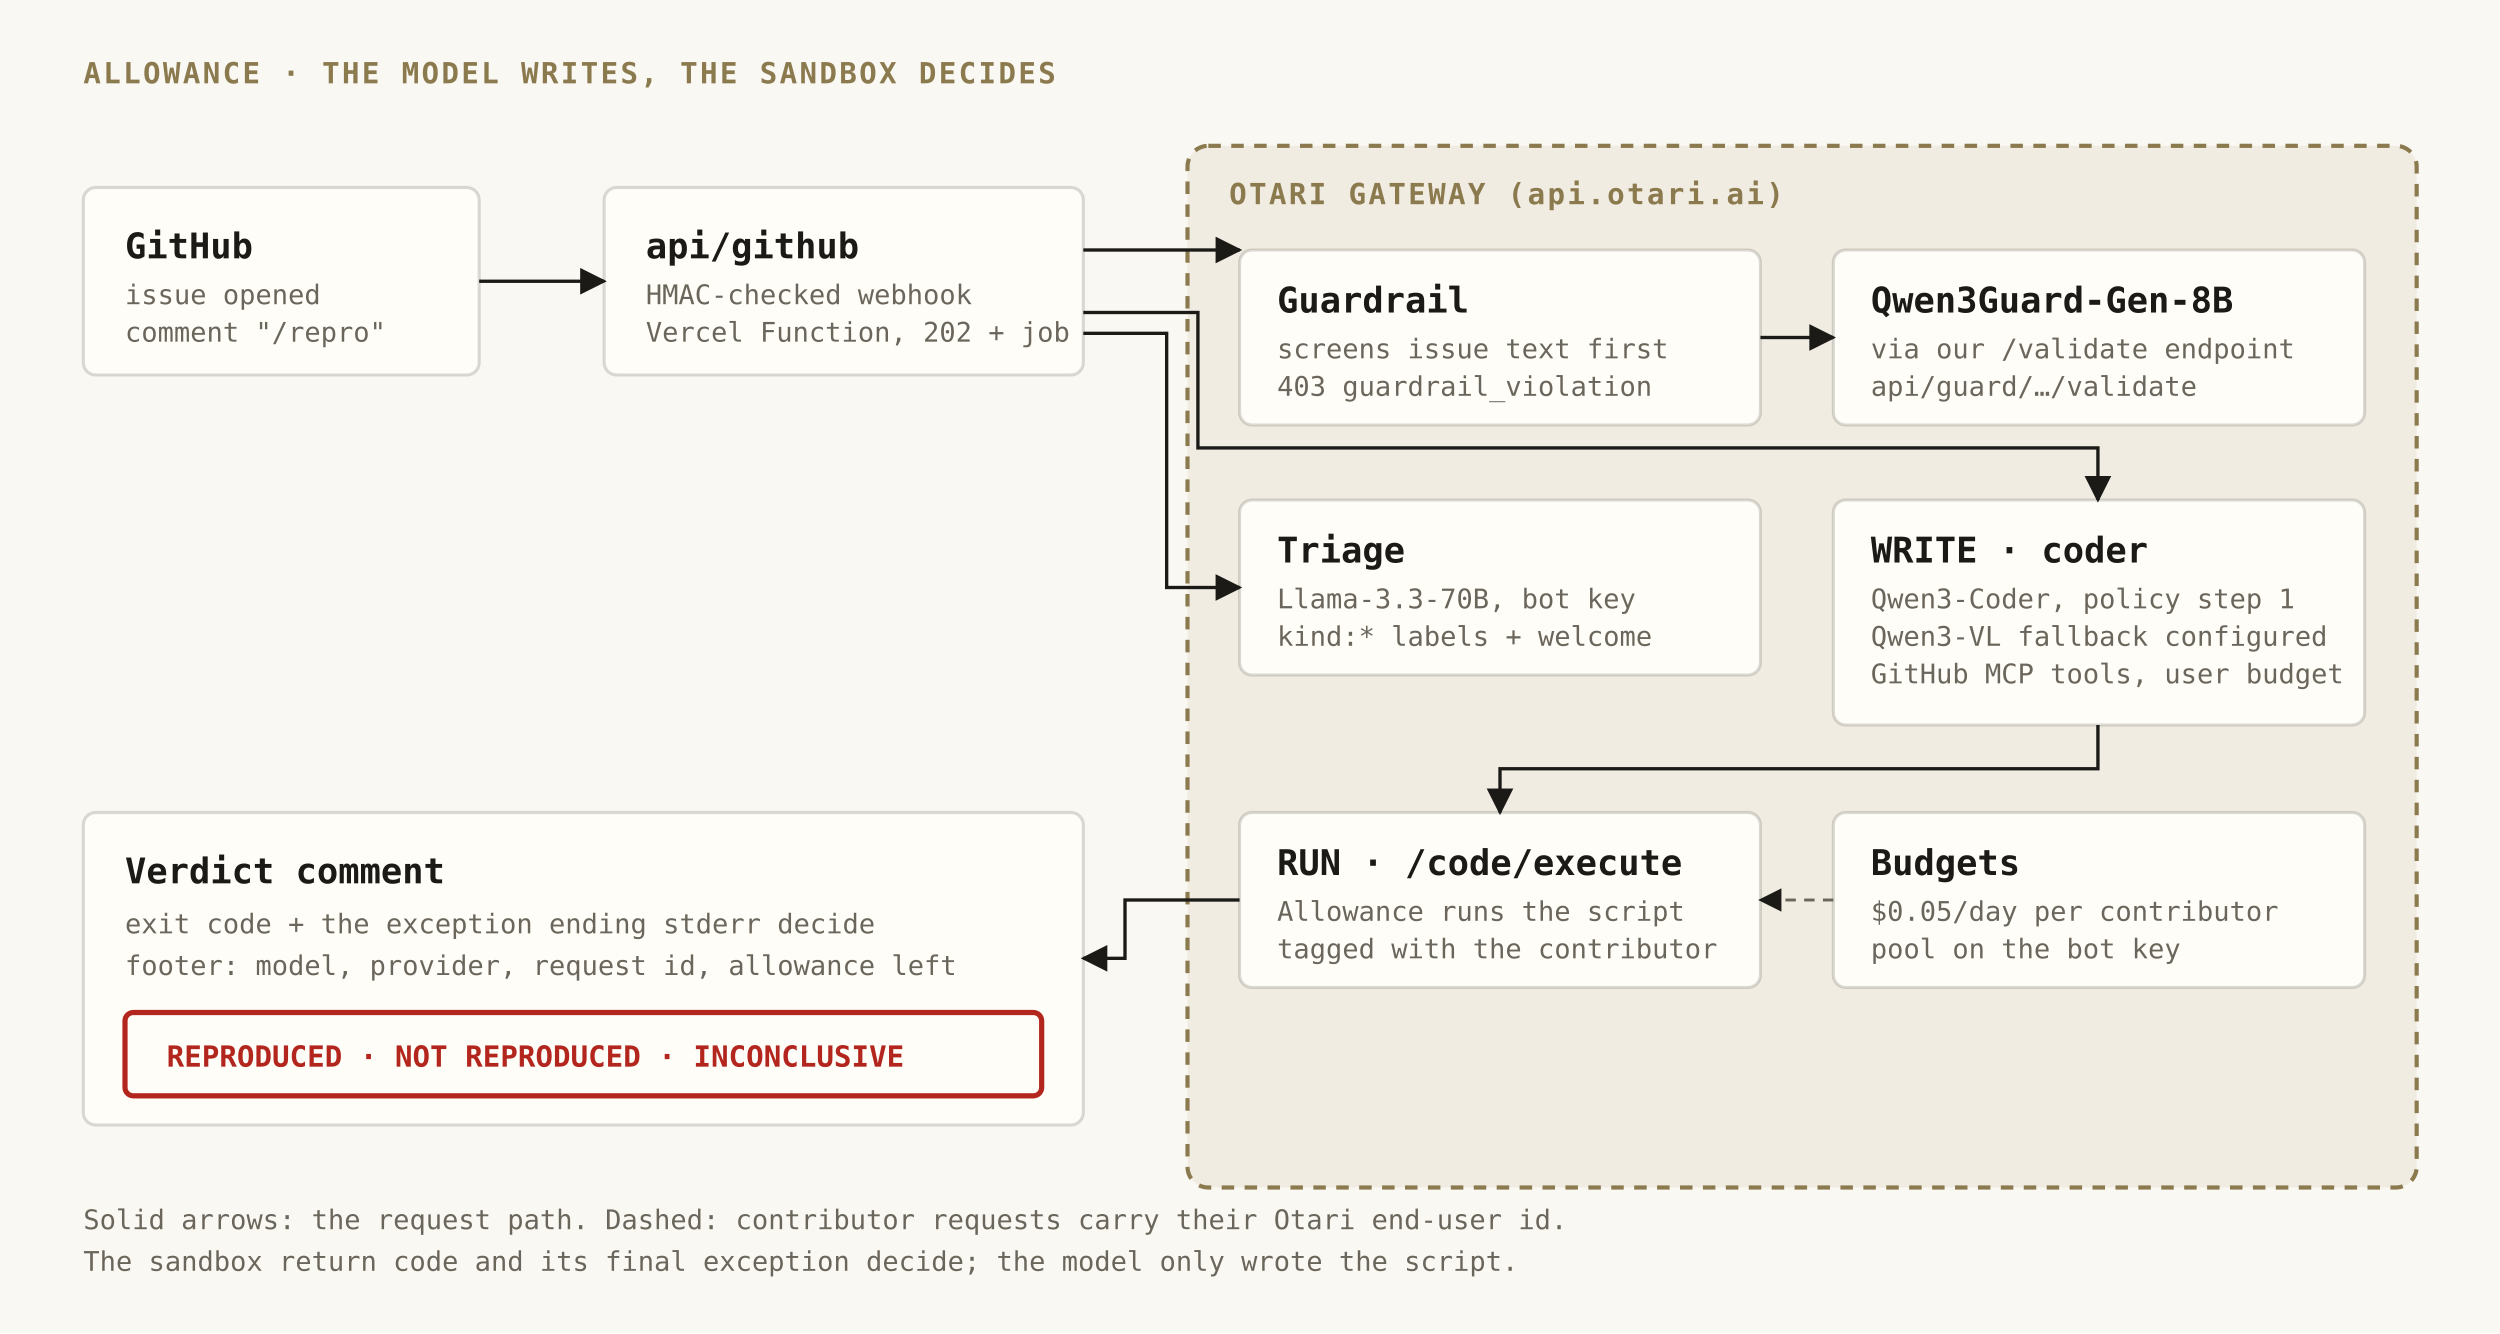
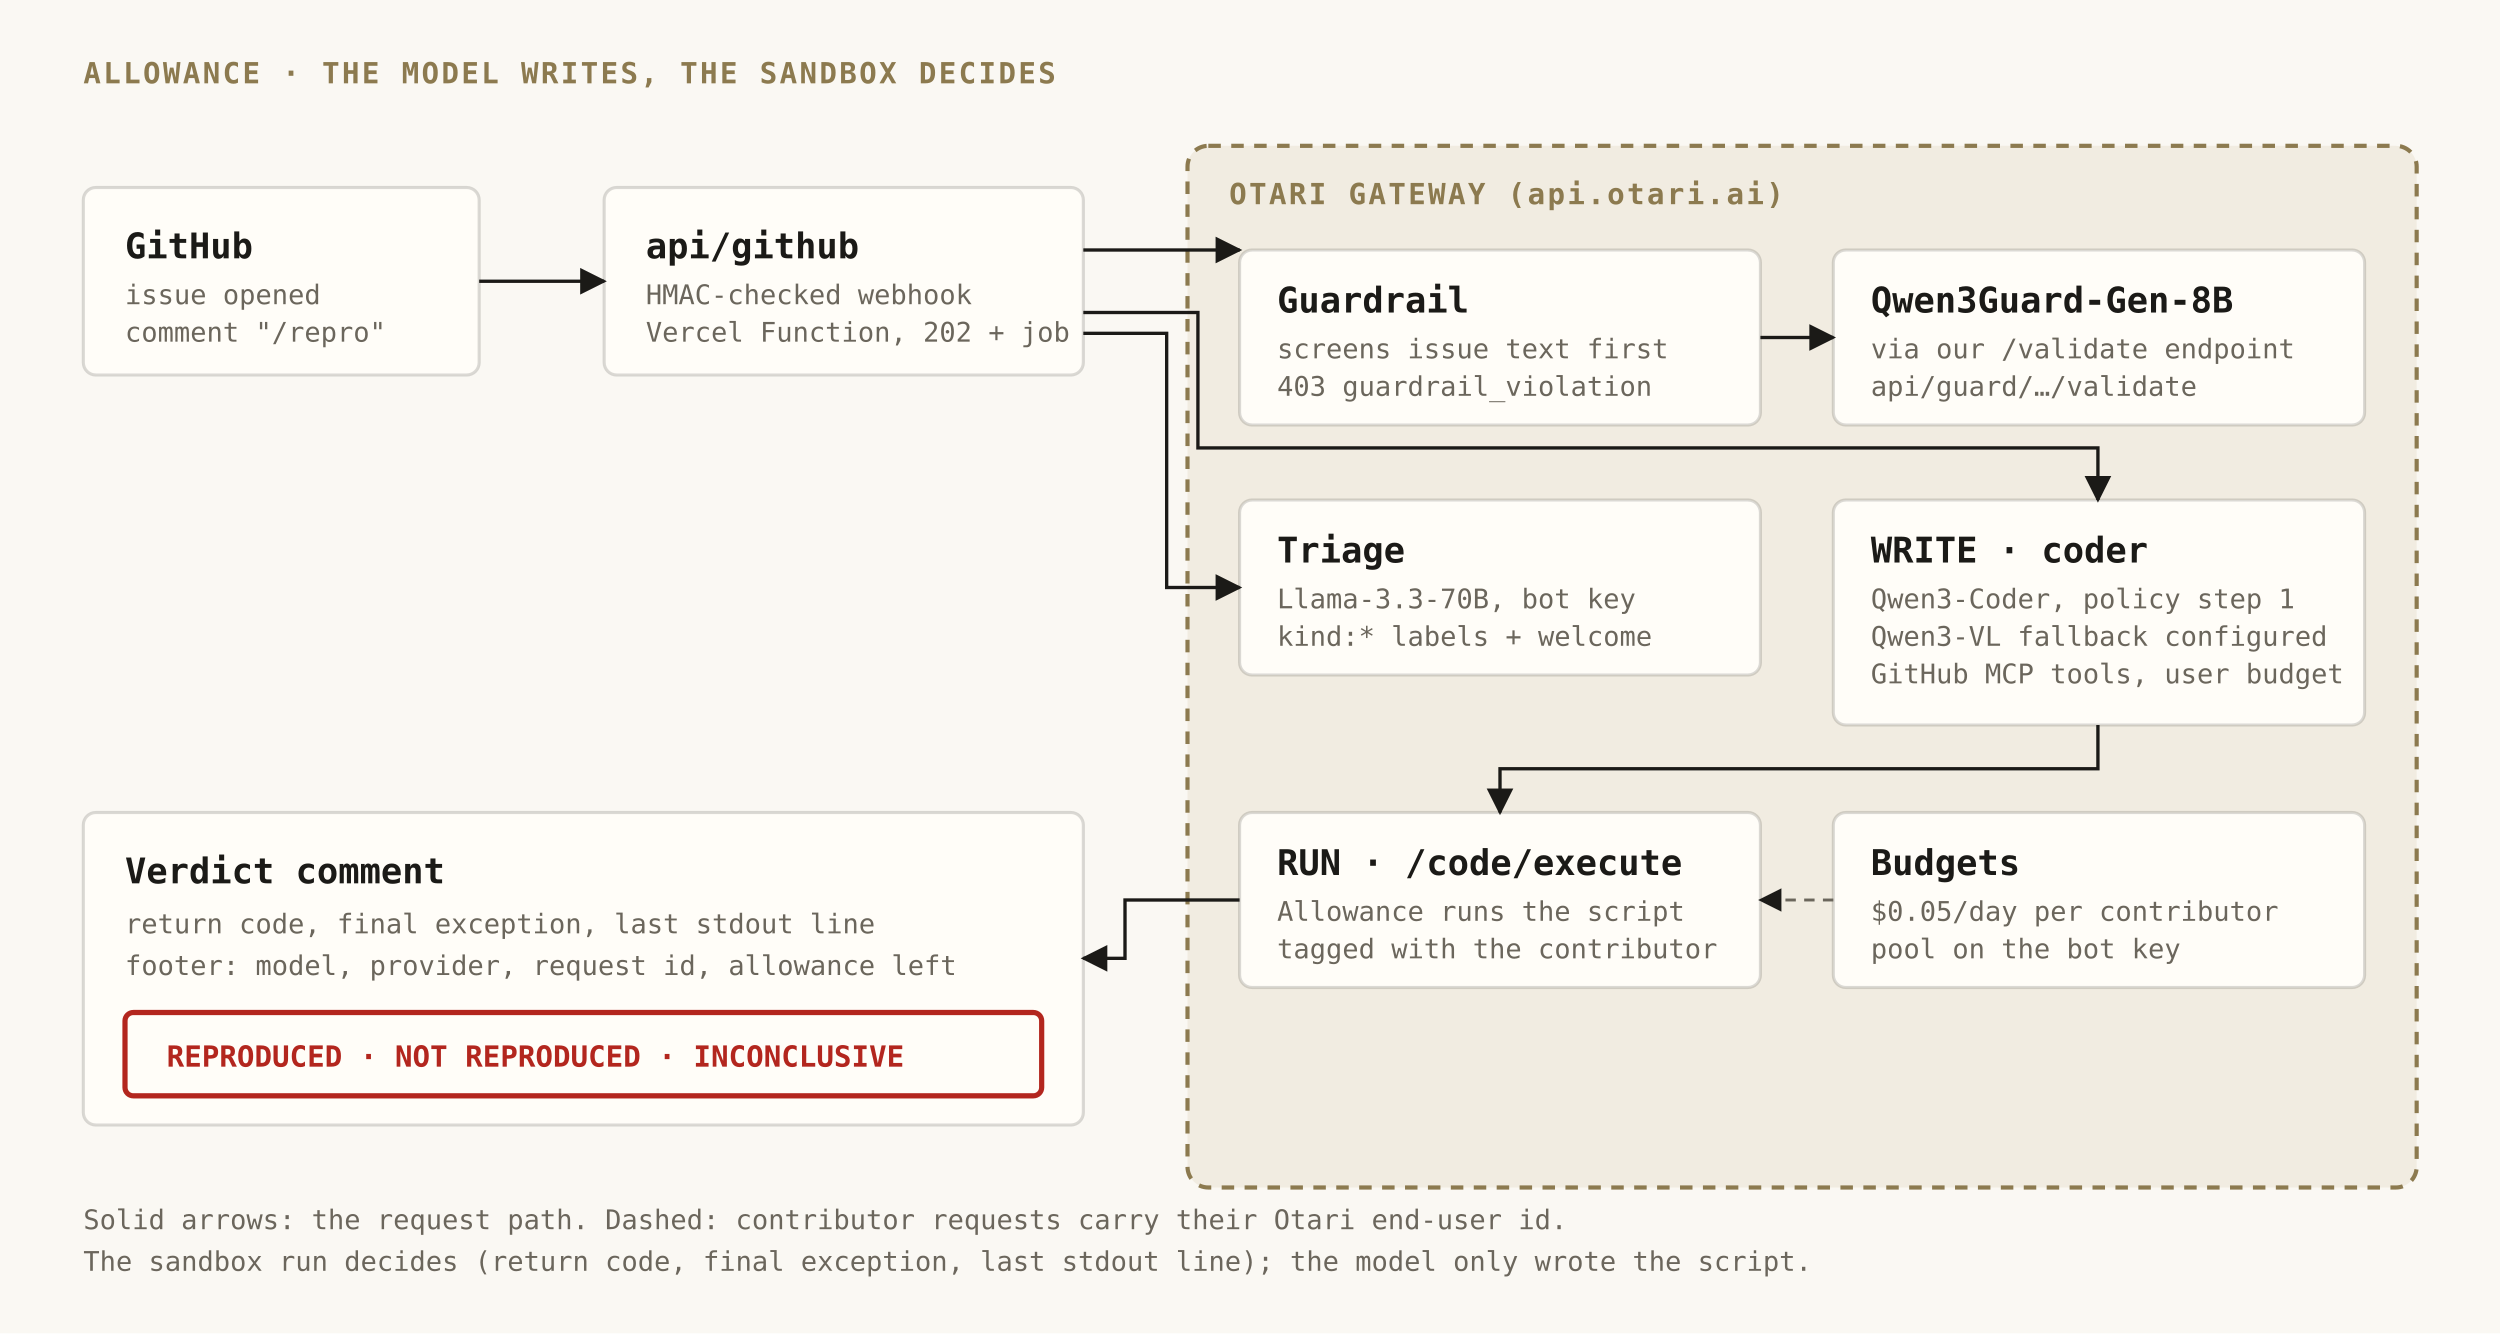
<svg xmlns="http://www.w3.org/2000/svg" viewBox="0 0 1200 640" width="1200" height="640" role="img" aria-labelledby="t d">
  <style>
    .bg{fill:#FAF8F3}.card{fill:#FFFDF8;stroke:#1B1A17;stroke-opacity:.16;stroke-width:1.5}
    .otari{fill:#F1ECE1;stroke:#8C7A4F;stroke-width:2;stroke-dasharray:6 5}
    .t{font:600 17px ui-monospace,Menlo,monospace;fill:#1B1A17}.s{font:13px ui-monospace,Menlo,monospace;fill:#6B665C}
    .h{font:600 14px ui-monospace,Menlo,monospace;fill:#8C7A4F;letter-spacing:.08em}
    .a{stroke:#1B1A17;stroke-width:1.6;fill:none;marker-end:url(#m)}.ad{stroke:#6B665C;stroke-width:1.4;fill:none;stroke-dasharray:5 4;marker-end:url(#m)}
    .stamp{fill:#FFFDF8;stroke:#B3261E;stroke-width:2.5}.st{font:700 14px ui-monospace,Menlo,monospace;fill:#B3261E}
  </style>
  <defs>
    <marker id="m" viewBox="0 0 10 10" refX="9" refY="5" markerWidth="8" markerHeight="8" orient="auto">
      <path d="M0 0L10 5L0 10z" fill="#1B1A17" />
    </marker>
  </defs>
  <rect class="bg" width="1200" height="640" />
  <text class="h" x="40" y="40">ALLOWANCE · THE MODEL WRITES, THE SANDBOX DECIDES</text>
  <rect class="card" x="40" y="90" width="190" height="90" rx="6" />
  <text class="t" x="60" y="124">GitHub</text>
  <text class="s" x="60" y="146">issue opened</text>
  <text class="s" x="60" y="164">comment "/repro"</text>
  <rect class="card" x="290" y="90" width="230" height="90" rx="6" />
  <text class="t" x="310" y="124">api/github</text>
  <text class="s" x="310" y="146">HMAC-checked webhook</text>
  <text class="s" x="310" y="164">Vercel Function, 202 + job</text>
  <rect class="otari" x="570" y="70" width="590" height="500" rx="10" />
  <text class="h" x="590" y="98">OTARI GATEWAY (api.otari.ai)</text>
  <rect class="card" x="595" y="120" width="250" height="84" rx="6" />
  <text class="t" x="613" y="150">Guardrail</text>
  <text class="s" x="613" y="172">screens issue text first</text>
  <text class="s" x="613" y="190">403 guardrail_violation</text>
  <rect class="card" x="880" y="120" width="255" height="84" rx="6" />
  <text class="t" x="898" y="150">Qwen3Guard-Gen-8B</text>
  <text class="s" x="898" y="172">via our /validate endpoint</text>
  <text class="s" x="898" y="190">api/guard/…/validate</text>
  <rect class="card" x="595" y="240" width="250" height="84" rx="6" />
  <text class="t" x="613" y="270">Triage</text>
  <text class="s" x="613" y="292">Llama-3.3-70B, bot key</text>
  <text class="s" x="613" y="310">kind:* labels + welcome</text>
  <rect class="card" x="880" y="240" width="255" height="108" rx="6" />
  <text class="t" x="898" y="270">WRITE · coder</text>
  <text class="s" x="898" y="292">Qwen3-Coder, policy step 1</text>
  <text class="s" x="898" y="310">Qwen3-VL fallback configured</text>
  <text class="s" x="898" y="328">GitHub MCP tools, user budget</text>
  <rect class="card" x="595" y="390" width="250" height="84" rx="6" />
  <text class="t" x="613" y="420">RUN · /code/execute</text>
  <text class="s" x="613" y="442">Allowance runs the script</text>
  <text class="s" x="613" y="460">tagged with the contributor</text>
  <rect class="card" x="880" y="390" width="255" height="84" rx="6" />
  <text class="t" x="898" y="420">Budgets</text>
  <text class="s" x="898" y="442">$0.05/day per contributor</text>
  <text class="s" x="898" y="460">pool on the bot key</text>
  <rect class="card" x="40" y="390" width="480" height="150" rx="6" />
  <text class="t" x="60" y="424">Verdict comment</text>
-   <text class="s" x="60" y="448">exit code + the exception ending stderr decide</text>
+   <text class="s" x="60" y="448">return code, final exception, last stdout line</text>
  <text class="s" x="60" y="468">footer: model, provider, request id, allowance left</text>
  <rect class="stamp" x="60" y="486" width="440" height="40" rx="4" />
  <text class="st" x="80" y="512">REPRODUCED · NOT REPRODUCED · INCONCLUSIVE</text>
  <path class="a" d="M230 135H290" />
  <path class="a" d="M520 120H595" />
  <path class="a" d="M845 162H880" />
  <path class="a" d="M520 160L560 160L560 282H595" />
  <path class="a" d="M520 150L575 150L575 215L1007 215L1007 240" />
  <path class="a" d="M1007 348V369H720V390" />
  <path class="a" d="M595 432H540L540 460H520" />
  <path class="ad" d="M880 432H845" />
  <text class="s" x="40" y="590">Solid arrows: the request path. Dashed: contributor requests carry their Otari end-user id.</text>
-   <text class="s" x="40" y="610">The sandbox return code and its final exception decide; the model only wrote the script.</text>
+   <text class="s" x="40" y="610">The sandbox run decides (return code, final exception, last stdout line); the model only wrote the script.</text>
</svg>
